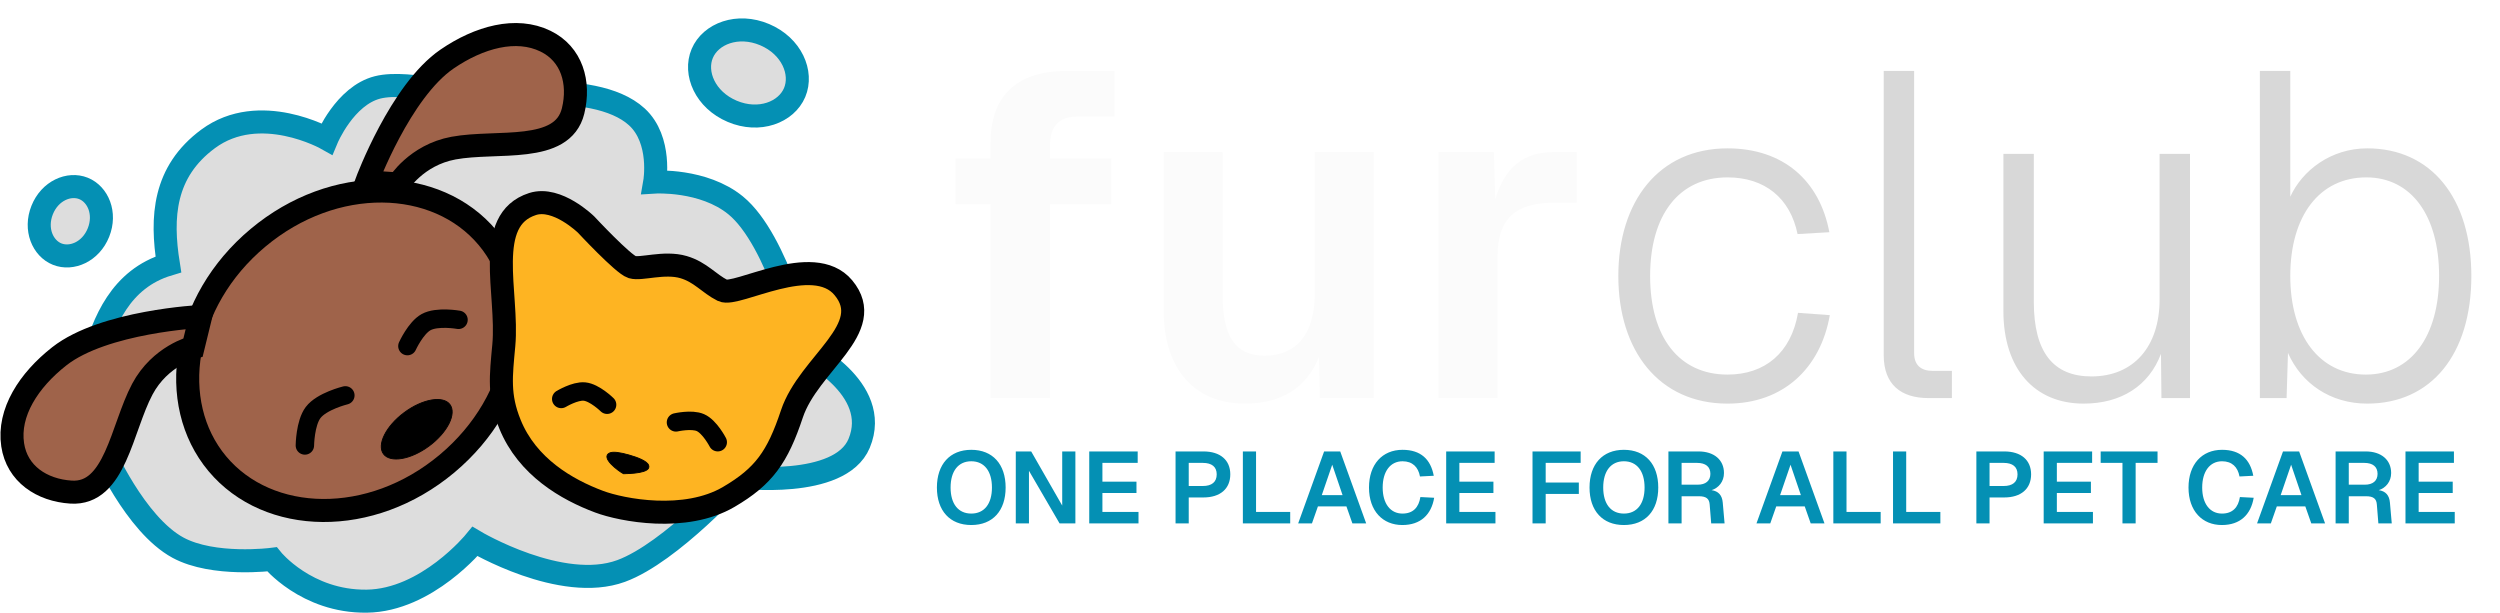
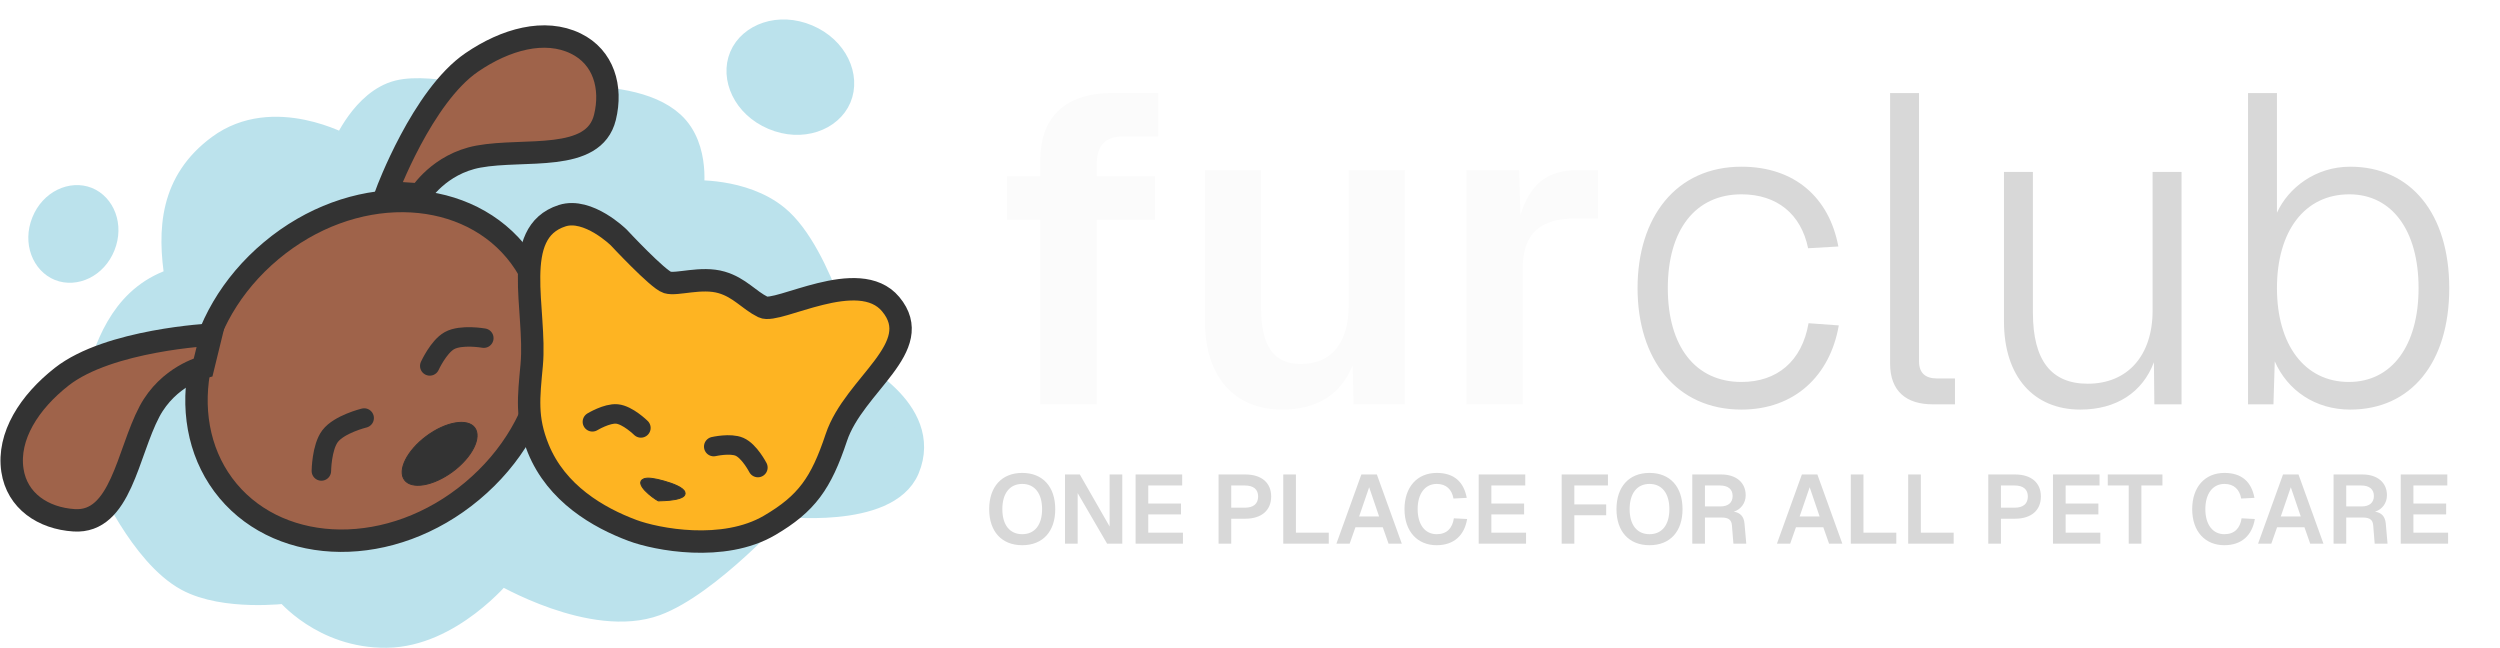
- <svg xmlns="http://www.w3.org/2000/svg" width="2713" height="665" viewBox="0 0 2713 665" fill="none">
-   <path d="M1075 154.5C1075 106.5 1101 77 1157.5 77H1209.5V126.5H1169.5C1148.5 126.5 1139.5 137.5 1139.5 158V172H1206V221.5H1139.5V432H1075V221.5H1037V172H1075V154.5ZM1350.82 438C1296.32 438 1262.82 400.5 1262.82 337V165H1326.82V321C1326.82 366 1341.32 386 1372.32 386C1406.82 386 1426.82 362.5 1426.82 318.5V165H1490.82V432H1432.32L1431.32 387.5C1417.82 421 1390.32 438 1350.82 438ZM1561.16 432V165H1621.16L1622.66 216.5C1633.16 180.5 1654.16 165 1686.66 165H1711.16V220H1686.16C1645.16 220 1625.16 237 1625.16 278V432H1561.16Z" fill="#FBFBFB" />
-   <path d="M1874.71 438C1800.21 438 1756.21 380.5 1756.21 299.5C1756.21 218.5 1800.21 161 1874.71 161C1935.21 161 1974.71 196 1985.21 252L1950.71 254C1942.71 215 1915.21 192.5 1874.71 192.5C1822.21 192.5 1790.71 233 1790.71 299.5C1790.71 366 1822.21 406.5 1874.71 406.5C1915.21 406.5 1943.71 383 1951.21 339.5L1985.71 342C1975.71 399.5 1935.21 438 1874.71 438ZM2092.71 432C2063.21 432 2044.21 417.5 2044.21 385.5V77H2077.21V383C2077.21 396 2084.21 402.5 2097.71 402.5H2118.21V432H2092.71ZM2261.09 438C2208.09 438 2174.09 400.5 2174.09 337.5V167H2207.09V327.5C2207.09 382 2228.09 408.5 2269.59 408.5C2315.09 408.5 2343.59 376.5 2343.59 325V167H2376.59V432H2345.59L2345.09 384C2332.09 418.5 2302.09 438 2261.09 438ZM2568.91 438C2528.91 438 2497.41 416 2482.91 383L2481.41 432H2452.41V77H2485.41V213.5C2498.41 185 2529.41 161 2568.91 161C2638.41 161 2681.91 215 2681.91 299.5C2681.91 384.5 2638.41 438 2568.91 438ZM2567.41 406.5C2616.41 406.5 2646.91 365 2646.91 299.5C2646.91 233.5 2616.41 192.5 2567.91 192.5C2516.91 192.5 2485.41 234.5 2485.41 299.5C2485.41 364 2516.91 406.5 2567.41 406.5Z" fill="#D8D8D8" />
-   <path d="M1054.02 569.76C1030.81 569.76 1016.73 554.25 1016.73 529.06C1016.73 503.87 1030.81 488.14 1054.02 488.14C1077.34 488.14 1091.31 503.87 1091.31 529.06C1091.31 554.25 1077.34 569.76 1054.02 569.76ZM1054.02 557.33C1068.1 557.33 1076.46 546.88 1076.46 529.06C1076.46 511.24 1068.1 500.57 1054.02 500.57C1039.94 500.57 1031.58 511.24 1031.58 529.06C1031.58 546.88 1039.94 557.33 1054.02 557.33ZM1102.33 568V489.9H1119.05L1152.71 548.64V489.9H1167.01V568H1149.85L1116.63 510.91V568H1102.33ZM1182.04 568V489.9H1234.62V502.33H1196.34V522.68H1233.3V535H1196.34V555.57H1235.5V568H1182.04ZM1275.71 568V489.9H1305.96C1324.22 489.9 1335.11 499.25 1335.11 514.76C1335.11 530.38 1324.22 539.84 1305.96 539.84H1290.01V568H1275.71ZM1305.3 527.41C1314.98 527.41 1320.37 523.12 1320.37 514.76C1320.37 506.62 1315.09 502.33 1305.3 502.33H1290.01V527.41H1305.3ZM1348.76 568V489.9H1363.06V555.57H1400.13V568H1348.76ZM1408.77 568L1436.93 489.9H1454.42L1482.58 568H1467.62L1461.13 549.52H1430.22L1423.73 568H1408.77ZM1434.4 537.31H1456.95L1445.73 504.31L1434.4 537.31ZM1521.82 569.76C1500.59 569.76 1485.63 554.58 1485.63 529.06C1485.63 503.98 1500.04 488.14 1522.04 488.14C1541.95 488.14 1552.62 498.59 1555.92 516.3L1540.96 517.07C1539.09 506.84 1532.82 500.57 1522.04 500.57C1508.73 500.57 1500.48 511.68 1500.48 529.06C1500.48 546.66 1508.95 557.33 1521.93 557.33C1533.48 557.33 1539.64 550.62 1541.4 539.4L1556.36 540.17C1553.28 558.54 1541.62 569.76 1521.82 569.76ZM1569.4 568V489.9H1621.98V502.33H1583.7V522.68H1620.66V535H1583.7V555.57H1622.86V568H1569.4ZM1663.08 568V489.9H1715.33V502.33H1677.38V523.67H1713.35V535.99H1677.38V568H1663.08ZM1762.25 569.76C1739.04 569.76 1724.96 554.25 1724.96 529.06C1724.96 503.87 1739.04 488.14 1762.25 488.14C1785.57 488.14 1799.54 503.87 1799.54 529.06C1799.54 554.25 1785.57 569.76 1762.25 569.76ZM1762.25 557.33C1776.33 557.33 1784.69 546.88 1784.69 529.06C1784.69 511.24 1776.33 500.57 1762.25 500.57C1748.17 500.57 1739.81 511.24 1739.81 529.06C1739.81 546.88 1748.17 557.33 1762.25 557.33ZM1810.57 568V489.9H1843.24C1860.07 489.9 1870.85 499.03 1870.85 513.33C1870.85 522.68 1865.02 529.5 1857.43 531.92C1864.8 533.02 1868.87 537.42 1869.53 545.45L1871.51 568H1856.99L1855.34 547.54C1854.9 541.27 1851.71 538.52 1843.57 538.52H1824.87V568H1810.57ZM1842.36 525.98C1850.94 525.98 1856.11 521.8 1856.11 514.21C1856.11 506.51 1850.94 502.33 1841.7 502.33H1824.87V525.98H1842.36ZM1906.13 568L1934.29 489.9H1951.78L1979.94 568H1964.98L1958.49 549.52H1927.58L1921.09 568H1906.13ZM1931.76 537.31H1954.31L1943.09 504.31L1931.76 537.31ZM1989.53 568V489.9H2003.83V555.57H2040.9V568H1989.53ZM2054.31 568V489.9H2068.61V555.57H2105.68V568H2054.31ZM2144.76 568V489.9H2175.01C2193.27 489.9 2204.16 499.25 2204.16 514.76C2204.16 530.38 2193.27 539.84 2175.01 539.84H2159.06V568H2144.76ZM2174.35 527.41C2184.03 527.41 2189.42 523.12 2189.42 514.76C2189.42 506.62 2184.14 502.33 2174.35 502.33H2159.06V527.41H2174.35ZM2217.8 568V489.9H2270.38V502.33H2232.1V522.68H2269.06V535H2232.1V555.57H2271.26V568H2217.8ZM2303.3 568V502.33H2279.65V489.9H2341.36V502.33H2317.6V568H2303.3ZM2411.16 569.76C2389.93 569.76 2374.97 554.58 2374.97 529.06C2374.97 503.98 2389.38 488.14 2411.38 488.14C2431.29 488.14 2441.96 498.59 2445.26 516.3L2430.3 517.07C2428.43 506.84 2422.16 500.57 2411.38 500.57C2398.07 500.57 2389.82 511.68 2389.82 529.06C2389.82 546.66 2398.29 557.33 2411.27 557.33C2422.82 557.33 2428.98 550.62 2430.74 539.4L2445.7 540.17C2442.62 558.54 2430.96 569.76 2411.16 569.76ZM2449.36 568L2477.52 489.9H2495.01L2523.17 568H2508.21L2501.72 549.52H2470.81L2464.32 568H2449.36ZM2474.99 537.31H2497.54L2486.32 504.31L2474.99 537.31ZM2534.59 568V489.9H2567.26C2584.09 489.9 2594.87 499.03 2594.87 513.33C2594.87 522.68 2589.04 529.5 2581.45 531.92C2588.82 533.02 2592.89 537.42 2593.55 545.45L2595.53 568H2581.01L2579.36 547.54C2578.92 541.27 2575.73 538.52 2567.59 538.52H2548.89V568H2534.59ZM2566.38 525.98C2574.96 525.98 2580.13 521.8 2580.13 514.21C2580.13 506.51 2574.96 502.33 2565.72 502.33H2548.89V525.98H2566.38ZM2610.43 568V489.9H2663.01V502.33H2624.73V522.68H2661.69V535H2624.73V555.57H2663.89V568H2610.43Z" fill="#0490B4" />
-   <path d="M225.899 150.67C177.513 186.401 174.536 235.531 182.724 286.893C130.617 302.525 112.358 349.401 100.841 390.363C92.653 434.282 111.263 487.878 111.263 487.878C111.263 487.878 146.413 568.993 193.146 594.326C231.534 615.135 295.127 606.98 295.127 606.98C295.127 606.98 332.346 653.132 397.852 652.388C463.359 651.644 515.466 587.626 515.466 587.626C515.466 587.626 609.277 643.377 674.021 619.635C728.531 599.646 802.055 517.654 802.055 517.654C802.055 517.654 911.467 531.106 932.323 481.179C957.51 420.883 872.772 379.942 872.772 379.942C872.772 379.942 844.496 260.59 798.333 222.876C763.294 194.249 710.495 197.567 710.495 197.567C710.495 197.567 718.443 151.932 691.141 126.85C643.617 83.189 515.466 107.495 515.466 107.495C515.466 107.495 444.256 86.137 409.763 94.841C374.176 103.821 354.678 150.67 354.678 150.67C354.678 150.67 281.728 109.442 225.899 150.67Z" fill="#DDDDDD" stroke="#0490B4" stroke-width="25" />
-   <path d="M106.864 252.351C98.464 273.317 77.697 282.03 62.036 275.755C46.375 269.481 37.37 248.839 45.77 227.874C54.169 206.908 74.936 198.195 90.597 204.47C106.258 210.744 115.264 231.386 106.864 252.351Z" fill="#DDDDDD" stroke="#0490B4" stroke-width="25" />
-   <path d="M829.822 37.611C859.174 50.041 871.404 79.008 862.334 100.427C853.264 121.846 823.951 133.221 794.598 120.791C765.245 108.361 753.015 79.394 762.086 57.975C771.156 36.556 800.469 25.182 829.822 37.611Z" fill="#DDDDDD" stroke="#0490B4" stroke-width="25" />
-   <path d="M279.992 258.058C362.541 189.025 473.726 191.755 529.137 258.015C584.549 324.275 567.564 434.189 485.016 503.222C402.467 572.255 291.282 569.525 235.871 503.265C180.459 437.005 197.444 327.091 279.992 258.058Z" fill="#9F634A" stroke="black" stroke-width="25" />
-   <path d="M209.521 376.962L217.71 343.465C217.71 343.465 112.751 348.676 64.366 386.639C31.125 412.721 8.537 447.679 13.747 482.665C18.436 514.144 45.261 531.968 77.02 534.028C125.145 537.15 131.832 464.97 154.437 422.37C173.791 385.895 209.521 376.962 209.521 376.962Z" fill="#9F634A" stroke="black" stroke-width="25" />
-   <path d="M432.28 199.609L397.871 197.349C397.871 197.349 434.392 98.811 485.145 64.076C520.013 40.213 560.145 29.179 591.947 44.666C620.56 58.6 629.496 89.543 621.913 120.453C610.423 167.29 539.571 151.969 492.147 160.722C451.541 168.216 432.28 199.609 432.28 199.609Z" fill="#9F634A" stroke="black" stroke-width="25" />
-   <path d="M330.856 483.411C330.856 483.411 331.117 459.155 339.789 447.68C349.12 435.334 374.775 429.07 374.775 429.07" stroke="black" stroke-width="20" stroke-linecap="round" />
-   <path d="M442.112 375.579C442.112 375.579 451.079 355.869 462.302 349.631C474.376 342.919 497.583 347.065 497.583 347.065" stroke="black" stroke-width="20" stroke-linecap="round" />
-   <path d="M488.279 439.045C491.909 443.933 491.366 451.363 487.287 459.56C483.222 467.728 475.707 476.513 465.689 483.951C455.671 491.389 445.089 496.043 436.093 497.571C427.067 499.105 419.798 497.476 416.168 492.588C412.539 487.699 413.082 480.27 417.161 472.073C421.226 463.904 428.741 455.12 438.759 447.682C448.776 440.244 459.359 435.59 468.355 434.061C477.381 432.528 484.65 434.157 488.279 439.045Z" fill="black" stroke="black" />
-   <path d="M741.759 289.867C720.84 283.722 695.607 292.845 685.93 289.867C676.253 286.89 636.056 243.715 636.056 243.715C636.056 243.715 604.614 212.839 577.993 221.383C523.981 238.719 551.94 318.154 546.729 374.728C543.653 408.119 540.808 429.265 553.428 460.332C572.274 506.723 615.213 531.37 650.199 544.448C674.764 553.631 743.459 567.046 790.888 539.238C829.007 516.888 843.74 496.063 859.372 449.167C877.638 394.369 952.197 356.558 915.201 312.199C882.423 272.897 799.077 322.62 784.189 315.177C769.301 307.733 760.27 295.306 741.759 289.867Z" fill="#FEB422" stroke="black" stroke-width="25" stroke-linecap="round" />
-   <path d="M676.67 514.103C671.358 511.31 650.875 496.311 661.727 491.521C665.394 489.902 672.839 490.994 682.662 493.784C691.68 496.345 702.165 500.278 703.909 504.958C707.197 513.779 681.878 513.921 676.67 514.103Z" fill="black" stroke="black" stroke-linecap="round" />
-   <path d="M609.029 432.949C609.029 432.949 623.94 423.936 634.226 424.892C645.294 425.922 658.821 439.22 658.821 439.22" stroke="black" stroke-width="20" stroke-linecap="round" />
-   <path d="M733.563 458.369C733.563 458.369 750.544 454.466 760.017 458.59C770.209 463.026 778.902 479.885 778.902 479.885" stroke="black" stroke-width="20" stroke-linecap="round" />
+ <svg xmlns="http://www.w3.org/2000/svg" width="2566" height="665" viewBox="0 0 2566 665" fill="none">
+   <path d="M1067.7 165.25C1067.7 122.05 1091.1 95.5 1141.95 95.5H1188.75V140.05H1152.75C1133.85 140.05 1125.75 149.95 1125.75 168.4V181H1185.6V225.55H1125.75V415H1067.7V225.55H1033.5V181H1067.7V165.25ZM1315.94 420.4C1266.89 420.4 1236.74 386.65 1236.74 329.5V174.7H1294.34V315.1C1294.34 355.6 1307.39 373.6 1335.29 373.6C1366.34 373.6 1384.34 352.45 1384.34 312.85V174.7H1441.94V415H1389.29L1388.39 374.95C1376.24 405.1 1351.49 420.4 1315.94 420.4ZM1505.24 415V174.7H1559.24L1560.59 221.05C1570.04 188.65 1588.94 174.7 1618.19 174.7H1640.24V224.2H1617.74C1580.84 224.2 1562.84 239.5 1562.84 276.4V415H1505.24Z" fill="#FBFBFB" />
+   <path d="M1787.44 420.4C1720.39 420.4 1680.79 368.65 1680.79 295.75C1680.79 222.85 1720.39 171.1 1787.44 171.1C1841.89 171.1 1877.44 202.6 1886.89 253L1855.84 254.8C1848.64 219.7 1823.89 199.45 1787.44 199.45C1740.19 199.45 1711.84 235.9 1711.84 295.75C1711.84 355.6 1740.19 392.05 1787.44 392.05C1823.89 392.05 1849.54 370.9 1856.29 331.75L1887.34 334C1878.34 385.75 1841.89 420.4 1787.44 420.4ZM1983.64 415C1957.09 415 1939.99 401.95 1939.99 373.15V95.5H1969.69V370.9C1969.69 382.6 1975.99 388.45 1988.14 388.45H2006.59V415H1983.64ZM2135.18 420.4C2087.48 420.4 2056.88 386.65 2056.88 329.95V176.5H2086.58V320.95C2086.58 370 2105.48 393.85 2142.83 393.85C2183.78 393.85 2209.43 365.05 2209.43 318.7V176.5H2239.13V415H2211.23L2210.78 371.8C2199.08 402.85 2172.08 420.4 2135.18 420.4ZM2412.22 420.4C2376.22 420.4 2347.87 400.6 2334.82 370.9L2333.47 415H2307.37V95.5H2337.07V218.35C2348.77 192.7 2376.67 171.1 2412.22 171.1C2474.77 171.1 2513.92 219.7 2513.92 295.75C2513.92 372.25 2474.77 420.4 2412.22 420.4ZM2410.87 392.05C2454.97 392.05 2482.42 354.7 2482.42 295.75C2482.42 236.35 2454.97 199.45 2411.32 199.45C2365.42 199.45 2337.07 237.25 2337.07 295.75C2337.07 353.8 2365.42 392.05 2410.87 392.05Z" fill="#D8D8D8" />
+   <path d="M1049.2 559.6C1028.1 559.6 1015.3 545.5 1015.3 522.6C1015.3 499.7 1028.1 485.4 1049.2 485.4C1070.4 485.4 1083.1 499.7 1083.1 522.6C1083.1 545.5 1070.4 559.6 1049.2 559.6ZM1049.2 548.3C1062 548.3 1069.6 538.8 1069.6 522.6C1069.6 506.4 1062 496.7 1049.2 496.7C1036.4 496.7 1028.8 506.4 1028.8 522.6C1028.8 538.8 1036.4 548.3 1049.2 548.3ZM1093.12 558V487H1108.32L1138.92 540.4V487H1151.92V558H1136.32L1106.12 506.1V558H1093.12ZM1165.58 558V487H1213.38V498.3H1178.58V516.8H1212.18V528H1178.58V546.7H1214.18V558H1165.58ZM1250.74 558V487H1278.24C1294.84 487 1304.74 495.5 1304.74 509.6C1304.74 523.8 1294.84 532.4 1278.24 532.4H1263.74V558H1250.74ZM1277.64 521.1C1286.44 521.1 1291.34 517.2 1291.34 509.6C1291.34 502.2 1286.54 498.3 1277.64 498.3H1263.74V521.1H1277.64ZM1317.14 558V487H1330.14V546.7H1363.84V558H1317.14ZM1371.7 558L1397.3 487H1413.2L1438.8 558H1425.2L1419.3 541.2H1391.2L1385.3 558H1371.7ZM1395 530.1H1415.5L1405.3 500.1L1395 530.1ZM1474.47 559.6C1455.17 559.6 1441.57 545.8 1441.57 522.6C1441.57 499.8 1454.67 485.4 1474.67 485.4C1492.77 485.4 1502.47 494.9 1505.47 511L1491.87 511.7C1490.17 502.4 1484.47 496.7 1474.67 496.7C1462.57 496.7 1455.07 506.8 1455.07 522.6C1455.07 538.6 1462.77 548.3 1474.57 548.3C1485.07 548.3 1490.67 542.2 1492.27 532L1505.87 532.7C1503.07 549.4 1492.47 559.6 1474.47 559.6ZM1517.73 558V487H1565.53V498.3H1530.73V516.8H1564.33V528H1530.73V546.7H1566.33V558H1517.73ZM1602.89 558V487H1650.39V498.3H1615.89V517.7H1648.59V528.9H1615.89V558H1602.89ZM1693.05 559.6C1671.95 559.6 1659.15 545.5 1659.15 522.6C1659.15 499.7 1671.95 485.4 1693.05 485.4C1714.25 485.4 1726.95 499.7 1726.95 522.6C1726.95 545.5 1714.25 559.6 1693.05 559.6ZM1693.05 548.3C1705.85 548.3 1713.45 538.8 1713.45 522.6C1713.45 506.4 1705.85 496.7 1693.05 496.7C1680.25 496.7 1672.65 506.4 1672.65 522.6C1672.65 538.8 1680.25 548.3 1693.05 548.3ZM1736.97 558V487H1766.67C1781.97 487 1791.77 495.3 1791.77 508.3C1791.77 516.8 1786.47 523 1779.57 525.2C1786.27 526.2 1789.97 530.2 1790.57 537.5L1792.37 558H1779.17L1777.67 539.4C1777.27 533.7 1774.37 531.2 1766.97 531.2H1749.97V558H1736.97ZM1765.87 519.8C1773.67 519.8 1778.37 516 1778.37 509.1C1778.37 502.1 1773.67 498.3 1765.27 498.3H1749.97V519.8H1765.87ZM1823.85 558L1849.45 487H1865.35L1890.95 558H1877.35L1871.45 541.2H1843.35L1837.45 558H1823.85ZM1847.15 530.1H1867.65L1857.45 500.1L1847.15 530.1ZM1899.66 558V487H1912.66V546.7H1946.36V558H1899.66ZM1958.55 558V487H1971.55V546.7H2005.25V558H1958.55ZM2040.78 558V487H2068.28C2084.88 487 2094.78 495.5 2094.78 509.6C2094.78 523.8 2084.88 532.4 2068.28 532.4H2053.78V558H2040.78ZM2067.68 521.1C2076.48 521.1 2081.38 517.2 2081.38 509.6C2081.38 502.2 2076.58 498.3 2067.68 498.3H2053.78V521.1H2067.68ZM2107.18 558V487H2154.98V498.3H2120.18V516.8H2153.78V528H2120.18V546.7H2155.78V558H2107.18ZM2184.91 558V498.3H2163.41V487H2219.51V498.3H2197.91V558H2184.91ZM2282.97 559.6C2263.67 559.6 2250.07 545.8 2250.07 522.6C2250.07 499.8 2263.17 485.4 2283.17 485.4C2301.27 485.4 2310.97 494.9 2313.97 511L2300.37 511.7C2298.67 502.4 2292.97 496.7 2283.17 496.7C2271.07 496.7 2263.57 506.8 2263.57 522.6C2263.57 538.6 2271.27 548.3 2283.07 548.3C2293.57 548.3 2299.17 542.2 2300.77 532L2314.37 532.7C2311.57 549.4 2300.97 559.6 2282.97 559.6ZM2317.69 558L2343.29 487H2359.19L2384.79 558H2371.19L2365.29 541.2H2337.19L2331.29 558H2317.69ZM2340.99 530.1H2361.49L2351.29 500.1L2340.99 530.1ZM2395.17 558V487H2424.87C2440.17 487 2449.97 495.3 2449.97 508.3C2449.97 516.8 2444.67 523 2437.77 525.2C2444.47 526.2 2448.17 530.2 2448.77 537.5L2450.57 558H2437.37L2435.87 539.4C2435.47 533.7 2432.57 531.2 2425.17 531.2H2408.17V558H2395.17ZM2424.07 519.8C2431.87 519.8 2436.57 516 2436.57 509.1C2436.57 502.1 2431.87 498.3 2423.47 498.3H2408.17V519.8H2424.07ZM2464.12 558V487H2511.92V498.3H2477.12V516.8H2510.72V528H2477.12V546.7H2512.72V558H2464.12Z" fill="#D8D8D8" />
+   <path d="M224.899 150.669C176.513 186.4 173.536 235.53 181.724 286.892C129.617 302.524 111.358 349.4 99.841 390.362C91.653 434.281 110.263 487.877 110.263 487.877C110.263 487.877 145.413 568.992 192.146 594.325C230.534 615.134 294.127 606.979 294.127 606.979C294.127 606.979 331.346 653.131 396.852 652.387C462.359 651.643 514.466 587.625 514.466 587.625C514.466 587.625 608.277 643.376 673.02 619.634C727.531 599.645 801.055 517.653 801.055 517.653C801.055 517.653 910.467 531.105 931.323 481.178C956.51 420.882 871.772 379.941 871.772 379.941C871.772 379.941 843.496 260.589 797.333 222.875C762.294 194.248 709.495 197.566 709.495 197.566C709.495 197.566 717.443 151.931 690.141 126.849C642.617 83.188 514.466 107.495 514.466 107.495C514.466 107.495 443.256 86.136 408.763 94.84C373.176 103.82 353.678 150.669 353.678 150.669C353.678 150.669 280.728 109.441 224.899 150.669Z" fill="#BBE2EC" stroke="#BBE2EC" stroke-width="25" />
+   <path d="M105.864 252.351C97.464 273.317 76.697 282.03 61.036 275.755C45.375 269.481 36.37 248.839 44.77 227.874C53.169 206.908 73.936 198.195 89.597 204.47C105.258 210.744 114.264 231.386 105.864 252.351Z" fill="#BBE2EC" stroke="#BBE2EC" stroke-width="25" />
+   <path d="M828.823 37.611C858.175 50.04 870.405 79.007 861.335 100.426C852.265 121.845 822.952 133.22 793.599 120.79C764.246 108.36 752.016 79.393 761.086 57.974C770.157 36.555 799.47 25.181 828.823 37.611Z" fill="#BBE2EC" stroke="#BBE2EC" stroke-width="25" />
+   <path d="M278.351 257.291C361.198 188.008 473.042 190.574 528.905 257.373C584.767 324.172 567.504 434.707 484.657 503.989C401.81 573.272 289.966 570.706 234.104 503.907C178.242 437.108 195.504 326.573 278.351 257.291Z" fill="#9F634A" stroke="#333333" stroke-width="23" />
+   <path d="M208.521 376.964L216.71 343.467C216.71 343.467 111.751 348.678 63.366 386.641C30.125 412.723 7.537 447.681 12.747 482.667C17.436 514.146 44.261 531.97 76.02 534.03C124.145 537.151 130.832 464.972 153.437 422.372C172.791 385.897 208.521 376.964 208.521 376.964Z" fill="#9F634A" stroke="#333333" stroke-width="23" />
+   <path d="M431.279 199.61L396.87 197.349C396.87 197.349 433.391 98.812 484.144 64.077C519.012 40.214 559.144 29.18 590.946 44.667C619.559 58.601 628.495 89.544 620.912 120.454C609.422 167.291 538.57 151.97 491.146 160.723C450.54 168.217 431.279 199.61 431.279 199.61Z" fill="#9F634A" stroke="#333333" stroke-width="23" />
+   <path d="M329.857 483.412C329.857 483.412 330.118 459.156 338.79 447.681C348.121 435.335 373.776 429.071 373.776 429.071" stroke="#333333" stroke-width="20" stroke-linecap="round" />
+   <path d="M441.113 375.58C441.113 375.58 450.08 355.87 461.302 349.632C473.377 342.92 496.584 347.066 496.584 347.066" stroke="#333333" stroke-width="20" stroke-linecap="round" />
+   <path d="M487.279 439.046C490.909 443.934 490.366 451.364 486.287 459.561C482.222 467.729 474.707 476.514 464.689 483.952C454.671 491.39 444.089 496.044 435.093 497.572C426.067 499.106 418.798 497.477 415.168 492.589C411.539 487.7 412.082 480.271 416.161 472.074C420.226 463.905 427.741 455.121 437.759 447.683C447.776 440.245 458.359 435.591 467.355 434.062C476.381 432.529 483.65 434.158 487.279 439.046Z" fill="#333333" stroke="#333333" />
+   <path d="M740.759 289.868C719.84 283.723 694.607 292.846 684.93 289.868C675.253 286.891 635.056 243.716 635.056 243.716C635.056 243.716 603.614 212.84 576.993 221.384C522.981 238.72 550.94 318.155 545.729 374.729C542.653 408.12 539.808 429.266 552.428 460.333C571.274 506.724 614.213 531.371 649.199 544.449C673.764 553.632 742.459 567.047 789.888 539.239C828.007 516.889 842.74 496.064 858.372 449.168C876.638 394.37 951.197 356.559 914.201 312.2C881.423 272.898 798.077 322.621 783.189 315.178C768.301 307.734 759.27 295.307 740.759 289.868Z" fill="#FEB422" stroke="#333333" stroke-width="23" stroke-linecap="round" />
+   <path d="M675.669 514.104C670.357 511.311 649.874 496.312 660.726 491.522C664.393 489.903 671.838 490.995 681.661 493.785C690.679 496.346 701.164 500.279 702.908 504.959C706.196 513.78 680.877 513.922 675.669 514.104Z" fill="#333333" stroke="#333333" stroke-linecap="round" />
+   <path d="M608.029 432.95C608.029 432.95 622.94 423.937 633.226 424.893C644.294 425.923 657.821 439.221 657.821 439.221" stroke="#333333" stroke-width="20" stroke-linecap="round" />
+   <path d="M732.563 458.371C732.563 458.371 749.543 454.468 759.016 458.592C769.208 463.028 777.901 479.887 777.901 479.887" stroke="#333333" stroke-width="20" stroke-linecap="round" />
</svg>
